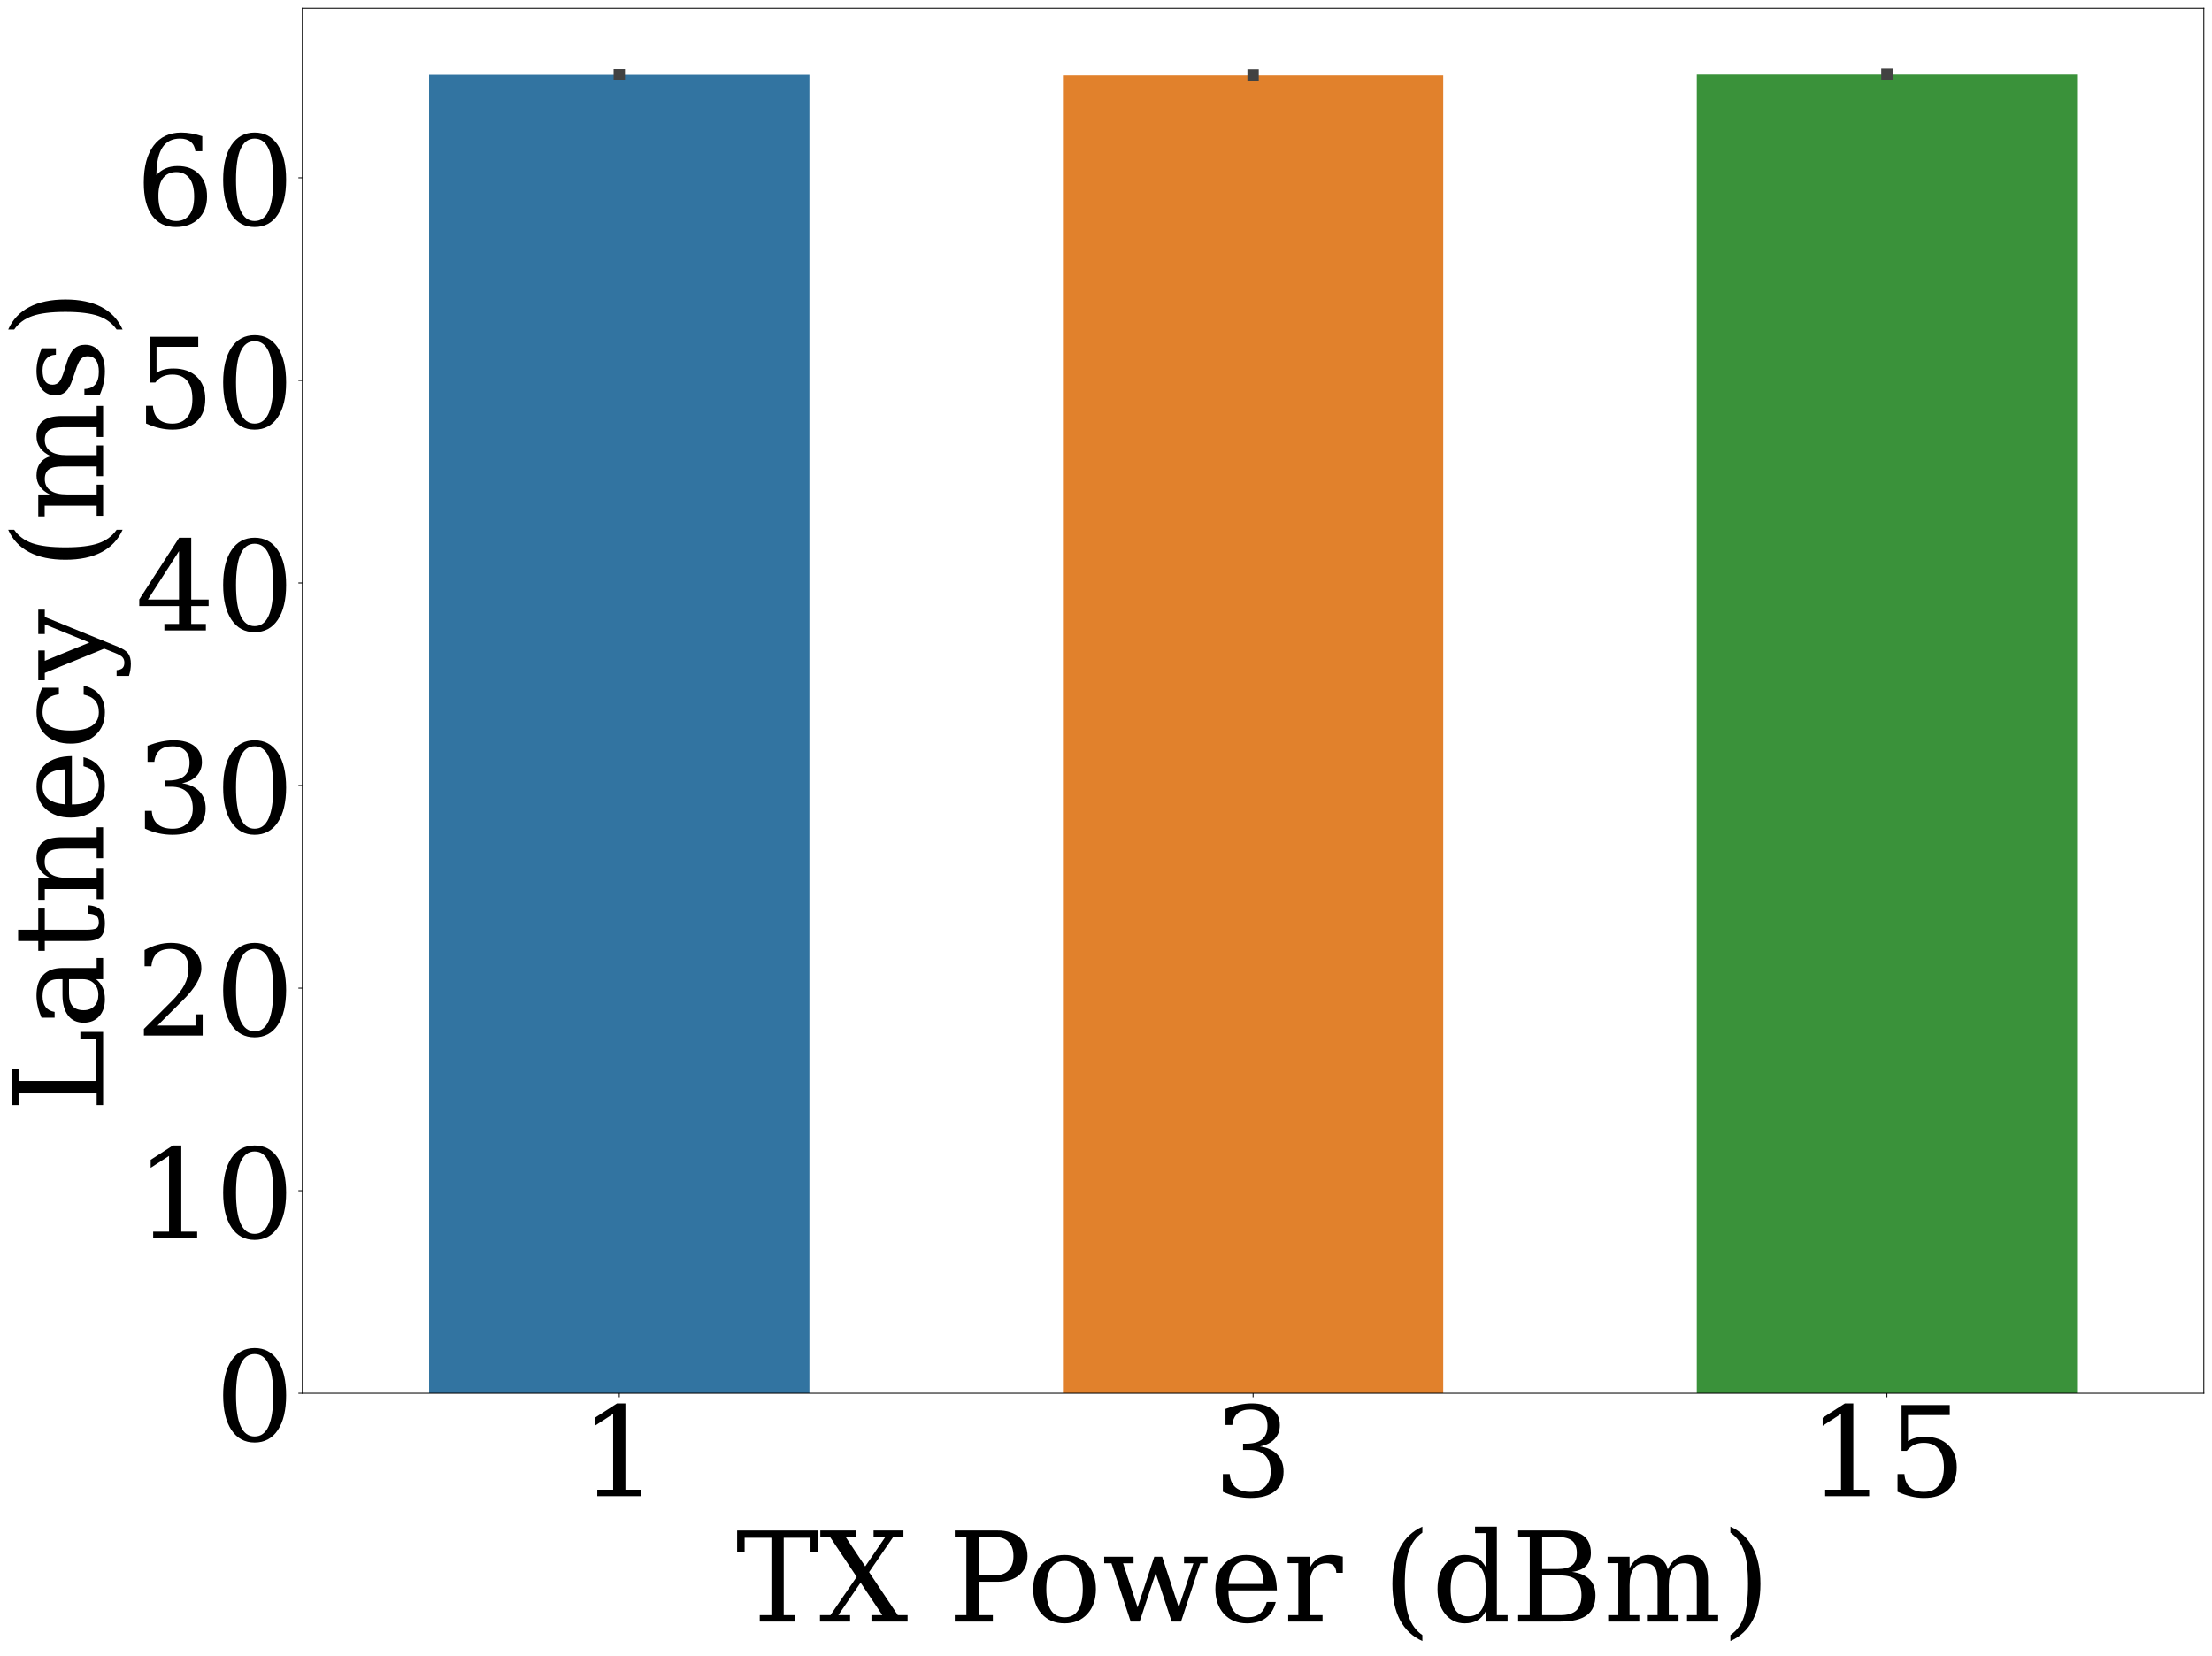
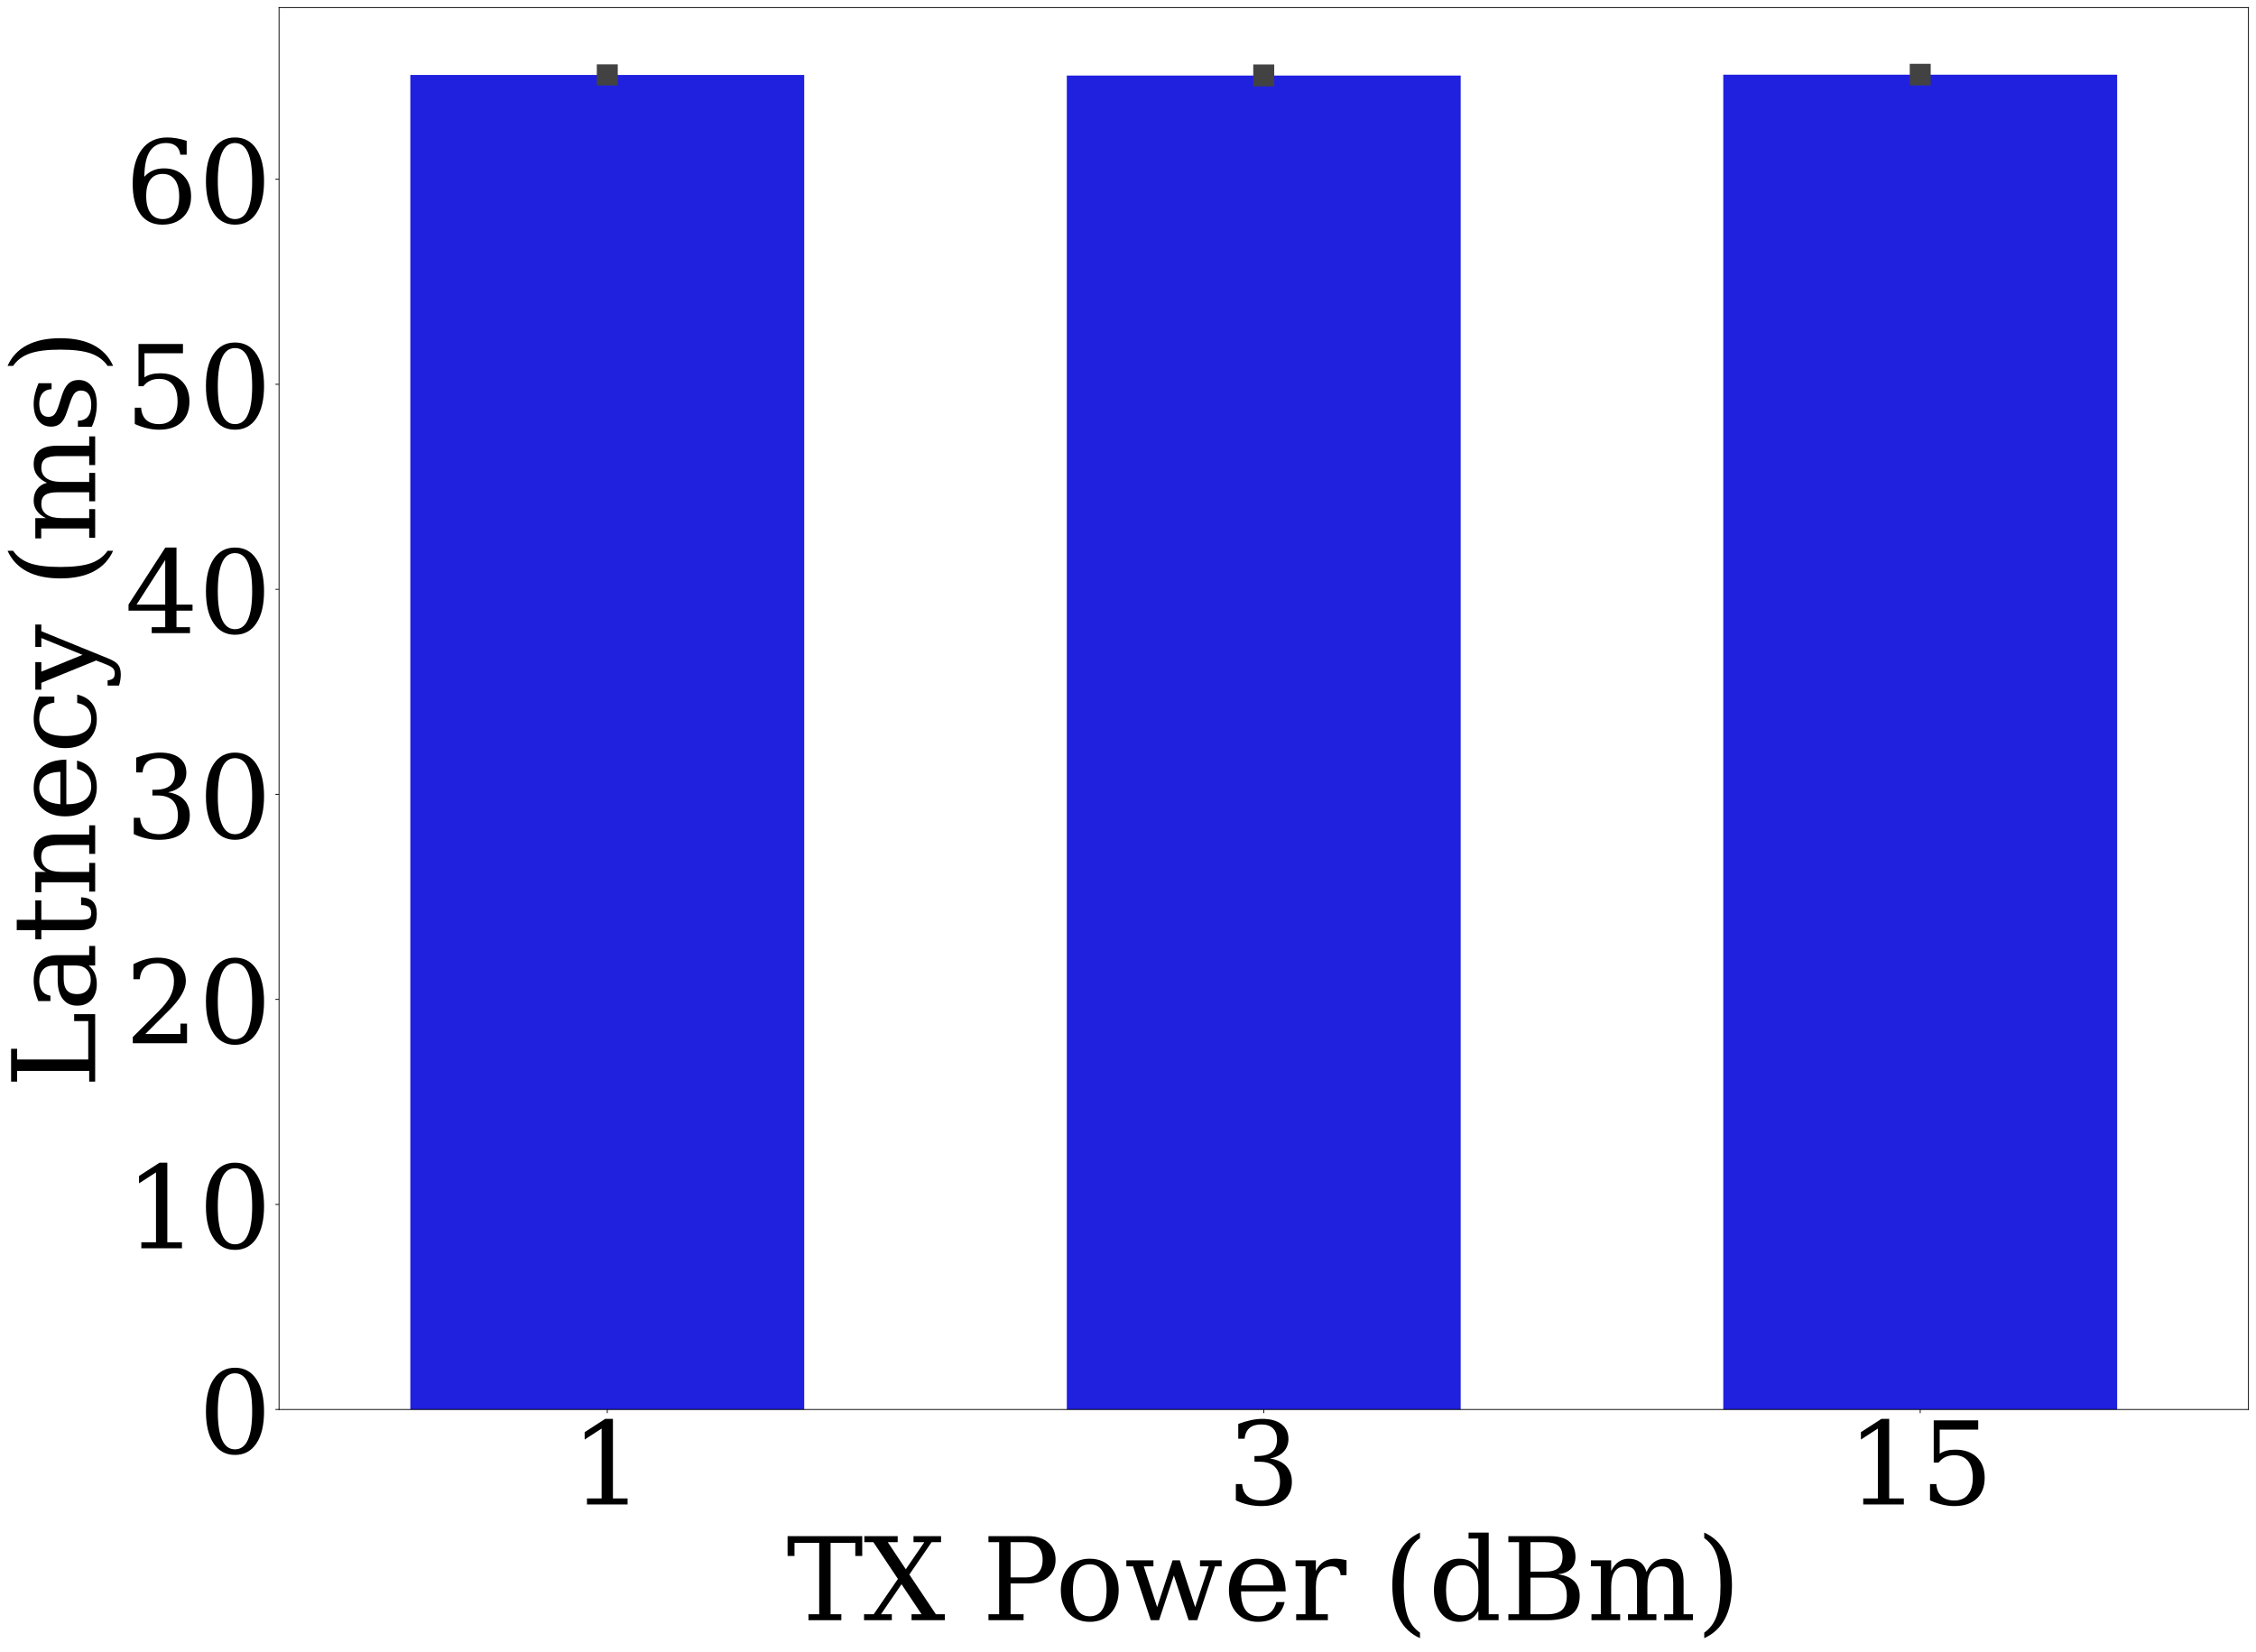
- <svg xmlns="http://www.w3.org/2000/svg" xmlns:xlink="http://www.w3.org/1999/xlink" width="1947.398pt" height="1457.999pt" viewBox="0 0 1947.398 1457.999" version="1.1">
+ <svg xmlns="http://www.w3.org/2000/svg" xmlns:xlink="http://www.w3.org/1999/xlink" width="2152.151pt" height="1575.969pt" viewBox="0 0 2152.151 1575.969" version="1.1">
  <defs>
    <style type="text/css">*{stroke-linejoin: round; stroke-linecap: butt}</style>
  </defs>
  <g id="figure_1">
    <g id="patch_1">
-       <path d="M 0 1457.999  L 1947.398 1457.999  L 1947.398 0  L 0 0  z " style="fill: #ffffff; stroke: #ffffff; stroke-linejoin: miter" />
+       <path d="M 0 1575.969  L 2152.151 1575.969  L 2152.151 0  L 0 0  z " style="fill: #ffffff; stroke: #ffffff; stroke-linejoin: miter" />
    </g>
    <g id="axes_1">
      <g id="patch_2">
-         <path d="M 266.198 1226.88  L 1940.198 1226.88  L 1940.198 7.2  L 266.198 7.2  z " style="fill: #ffffff" />
+         <path d="M 266.198 1344.85  L 2144.951 1344.85  L 2144.951 7.2  L 266.198 7.2  z " style="fill: #ffffff" />
      </g>
      <g id="patch_3">
-         <path d="M 377.798 1226.88  L 712.598 1226.88  L 712.598 65.83  L 377.798 65.83  z " clip-path="url(#p9fbe42152c)" style="fill: #3274a1" />
+         <path d="M 391.449 1344.85  L 767.199 1344.85  L 767.199 71.499  L 391.449 71.499  z " clip-path="url(#pfb3f817be6)" style="fill: #2020df" />
      </g>
      <g id="patch_4">
-         <path d="M 935.798 1226.88  L 1270.598 1226.88  L 1270.598 66.377  L 935.798 66.377  z " clip-path="url(#p9fbe42152c)" style="fill: #e1812c" />
+         <path d="M 1017.699 1344.85  L 1393.45 1344.85  L 1393.45 72.098  L 1017.699 72.098  z " clip-path="url(#pfb3f817be6)" style="fill: #2020df" />
      </g>
      <g id="patch_5">
-         <path d="M 1493.798 1226.88  L 1828.598 1226.88  L 1828.598 65.636  L 1493.798 65.636  z " clip-path="url(#p9fbe42152c)" style="fill: #3a923a" />
+         <path d="M 1643.95 1344.85  L 2019.701 1344.85  L 2019.701 71.286  L 1643.95 71.286  z " clip-path="url(#pfb3f817be6)" style="fill: #2020df" />
      </g>
      <g id="matplotlib.axis_1">
        <g id="xtick_1">
          <g id="line2d_1">
            <defs>
-               <path id="m9c17ef5ff8" d="M 0 0  L 0 3.5  " style="stroke: #000000; stroke-width: 0.8" />
-             </defs>
-             <g>
-               <use xlink:href="#m9c17ef5ff8" x="545.198" y="1226.88" style="stroke: #000000; stroke-width: 0.8" />
+               <path id="mc0a40bff8b" d="M 0 0  L 0 3.5  " style="stroke: #000000; stroke-width: 0.8" />
+             </defs>
+             <g>
+               <use xlink:href="#mc0a40bff8b" x="579.324" y="1344.85" style="stroke: #000000; stroke-width: 0.8" />
            </g>
          </g>
          <g id="text_1">
-             <g transform="translate(510.2047 1317.463) scale(1.1 -1.1)">
+             <g transform="translate(544.3301 1435.433) scale(1.1 -1.1)">
              <defs>
                <path id="DejaVuSerif-31" d="M 909 0  L 909 331  L 1722 331  L 1722 4213  L 781 3603  L 781 4013  L 1919 4750  L 2350 4750  L 2350 331  L 3163 331  L 3163 0  L 909 0  z " transform="scale(0.015625)" />
              </defs>
              <use xlink:href="#DejaVuSerif-31" />
            </g>
          </g>
        </g>
        <g id="xtick_2">
          <g id="line2d_2">
            <g>
-               <use xlink:href="#m9c17ef5ff8" x="1103.198" y="1226.88" style="stroke: #000000; stroke-width: 0.8" />
+               <use xlink:href="#mc0a40bff8b" x="1205.575" y="1344.85" style="stroke: #000000; stroke-width: 0.8" />
            </g>
          </g>
          <g id="text_2">
-             <g transform="translate(1068.205 1317.463) scale(1.1 -1.1)">
+             <g transform="translate(1170.581 1435.433) scale(1.1 -1.1)">
              <defs>
                <path id="DejaVuSerif-33" d="M 622 4469  Q 988 4606 1323 4678  Q 1659 4750 1953 4750  Q 2638 4750 3022 4454  Q 3406 4159 3406 3634  Q 3406 3213 3140 2930  Q 2875 2647 2388 2547  Q 2963 2466 3280 2130  Q 3597 1794 3597 1259  Q 3597 606 3158 257  Q 2719 -91 1894 -91  Q 1528 -91 1179 -12  Q 831 66 488 225  L 488 1131  L 838 1131  Q 869 681 1141 450  Q 1413 219 1906 219  Q 2384 219 2661 495  Q 2938 772 2938 1253  Q 2938 1803 2653 2086  Q 2369 2369 1819 2369  L 1522 2369  L 1522 2688  L 1678 2688  Q 2225 2688 2498 2914  Q 2772 3141 2772 3597  Q 2772 4006 2547 4223  Q 2322 4441 1900 4441  Q 1478 4441 1245 4241  Q 1013 4041 972 3647  L 622 3647  L 622 4469  z " transform="scale(0.015625)" />
              </defs>
              <use xlink:href="#DejaVuSerif-33" />
            </g>
          </g>
        </g>
        <g id="xtick_3">
          <g id="line2d_3">
            <g>
-               <use xlink:href="#m9c17ef5ff8" x="1661.198" y="1226.88" style="stroke: #000000; stroke-width: 0.8" />
+               <use xlink:href="#mc0a40bff8b" x="1831.826" y="1344.85" style="stroke: #000000; stroke-width: 0.8" />
            </g>
          </g>
          <g id="text_3">
-             <g transform="translate(1591.211 1317.463) scale(1.1 -1.1)">
+             <g transform="translate(1761.838 1435.433) scale(1.1 -1.1)">
              <defs>
                <path id="DejaVuSerif-35" d="M 3219 4666  L 3219 4153  L 1081 4153  L 1081 2816  Q 1244 2928 1461 2984  Q 1678 3041 1947 3041  Q 2703 3041 3140 2622  Q 3578 2203 3578 1478  Q 3578 738 3136 323  Q 2694 -91 1894 -91  Q 1572 -91 1234 -12  Q 897 66 544 225  L 544 1131  L 897 1131  Q 925 688 1179 453  Q 1434 219 1894 219  Q 2388 219 2653 544  Q 2919 869 2919 1478  Q 2919 2084 2655 2407  Q 2391 2731 1894 2731  Q 1613 2731 1398 2631  Q 1184 2531 1019 2322  L 750 2322  L 750 4666  L 3219 4666  z " transform="scale(0.015625)" />
              </defs>
              <use xlink:href="#DejaVuSerif-31" />
              <use xlink:href="#DejaVuSerif-35" x="63.623" />
            </g>
          </g>
        </g>
        <g id="text_4">
-           <g transform="translate(647.8672 1427.922) scale(1.1 -1.1)">
+           <g transform="translate(750.2434 1545.892) scale(1.1 -1.1)">
            <defs>
              <path id="DejaVuSerif-54" d="M 1222 0  L 1222 331  L 1819 331  L 1819 4294  L 447 4294  L 447 3566  L 63 3566  L 63 4666  L 4206 4666  L 4206 3566  L 3822 3566  L 3822 4294  L 2450 4294  L 2450 331  L 3047 331  L 3047 0  L 1222 0  z " transform="scale(0.015625)" />
              <path id="DejaVuSerif-58" d="M 2119 1997  L 978 331  L 1581 331  L 1581 0  L 38 0  L 38 331  L 575 331  L 1919 2291  L 556 4331  L 56 4331  L 56 4666  L 1906 4666  L 1906 4331  L 1356 4331  L 2356 2828  L 3384 4331  L 2784 4331  L 2784 4666  L 4313 4666  L 4313 4331  L 3788 4331  L 2553 2534  L 4025 331  L 4525 331  L 4525 0  L 2675 0  L 2675 331  L 3231 331  L 2119 1997  z " transform="scale(0.015625)" />
              <path id="DejaVuSerif-20" transform="scale(0.015625)" />
              <path id="DejaVuSerif-50" d="M 1581 2375  L 2406 2375  Q 2872 2375 3115 2626  Q 3359 2878 3359 3353  Q 3359 3831 3115 4081  Q 2872 4331 2406 4331  L 1581 4331  L 1581 2375  z M 353 0  L 353 331  L 947 331  L 947 4331  L 353 4331  L 353 4666  L 2559 4666  Q 3259 4666 3668 4311  Q 4078 3956 4078 3353  Q 4078 2753 3668 2397  Q 3259 2041 2559 2041  L 1581 2041  L 1581 331  L 2303 331  L 2303 0  L 353 0  z " transform="scale(0.015625)" />
              <path id="DejaVuSerif-6f" d="M 1925 219  Q 2388 219 2623 584  Q 2859 950 2859 1663  Q 2859 2375 2623 2739  Q 2388 3103 1925 3103  Q 1463 3103 1227 2739  Q 991 2375 991 1663  Q 991 950 1228 584  Q 1466 219 1925 219  z M 1925 -91  Q 1200 -91 759 389  Q 319 869 319 1663  Q 319 2456 758 2934  Q 1197 3413 1925 3413  Q 2653 3413 3092 2934  Q 3531 2456 3531 1663  Q 3531 869 3092 389  Q 2653 -91 1925 -91  z " transform="scale(0.015625)" />
              <path id="DejaVuSerif-77" d="M 3072 3322  L 3922 728  L 4672 2988  L 4191 2988  L 4191 3322  L 5394 3322  L 5394 2988  L 5025 2988  L 4038 0  L 3559 0  L 2741 2484  L 1919 0  L 1459 0  L 475 2988  L 103 2988  L 103 3322  L 1606 3322  L 1606 2988  L 1069 2988  L 1813 728  L 2669 3322  L 3072 3322  z " transform="scale(0.015625)" />
              <path id="DejaVuSerif-65" d="M 3469 1600  L 991 1600  L 991 1575  Q 991 903 1244 561  Q 1497 219 1991 219  Q 2369 219 2611 417  Q 2853 616 2950 1006  L 3413 1006  Q 3275 459 2904 184  Q 2534 -91 1931 -91  Q 1203 -91 761 389  Q 319 869 319 1663  Q 319 2450 753 2931  Q 1188 3413 1894 3413  Q 2647 3413 3050 2948  Q 3453 2484 3469 1600  z M 2791 1931  Q 2772 2513 2545 2808  Q 2319 3103 1894 3103  Q 1497 3103 1269 2806  Q 1041 2509 991 1931  L 2791 1931  z " transform="scale(0.015625)" />
              <path id="DejaVuSerif-72" d="M 3059 3328  L 3059 2497  L 2728 2497  Q 2713 2744 2591 2866  Q 2469 2988 2234 2988  Q 1809 2988 1582 2694  Q 1356 2400 1356 1850  L 1356 331  L 2022 331  L 2022 0  L 263 0  L 263 331  L 781 331  L 781 2994  L 231 2994  L 231 3322  L 1356 3322  L 1356 2731  Q 1525 3078 1790 3245  Q 2056 3413 2438 3413  Q 2578 3413 2733 3391  Q 2888 3369 3059 3328  z " transform="scale(0.015625)" />
              <path id="DejaVuSerif-28" d="M 2041 -997  Q 1281 -656 893 83  Q 506 822 506 1931  Q 506 3044 893 3783  Q 1281 4522 2041 4863  L 2041 4556  Q 1559 4225 1350 3623  Q 1141 3022 1141 1931  Q 1141 844 1350 242  Q 1559 -359 2041 -691  L 2041 -997  z " transform="scale(0.015625)" />
              <path id="DejaVuSerif-64" d="M 3359 331  L 3909 331  L 3909 0  L 2784 0  L 2784 519  Q 2616 206 2355 57  Q 2094 -91 1709 -91  Q 1097 -91 708 395  Q 319 881 319 1663  Q 319 2444 706 2928  Q 1094 3413 1709 3413  Q 2094 3413 2355 3264  Q 2616 3116 2784 2803  L 2784 4531  L 2241 4531  L 2241 4863  L 3359 4863  L 3359 331  z M 2784 1497  L 2784 1825  Q 2784 2422 2554 2737  Q 2325 3053 1888 3053  Q 1444 3053 1217 2703  Q 991 2353 991 1663  Q 991 975 1217 622  Q 1444 269 1888 269  Q 2325 269 2554 583  Q 2784 897 2784 1497  z " transform="scale(0.015625)" />
              <path id="DejaVuSerif-42" d="M 1581 331  L 2516 331  Q 3078 331 3337 575  Q 3597 819 3597 1350  Q 3597 1878 3339 2120  Q 3081 2363 2516 2363  L 1581 2363  L 1581 331  z M 1581 2694  L 2375 2694  Q 2888 2694 3123 2891  Q 3359 3088 3359 3513  Q 3359 3941 3123 4136  Q 2888 4331 2375 4331  L 1581 4331  L 1581 2694  z M 353 0  L 353 331  L 947 331  L 947 4331  L 353 4331  L 353 4666  L 2656 4666  Q 3363 4666 3720 4377  Q 4078 4088 4078 3513  Q 4078 3097 3829 2850  Q 3581 2603 3103 2547  Q 3697 2472 4005 2167  Q 4313 1863 4313 1350  Q 4313 656 3875 328  Q 3438 0 2509 0  L 353 0  z " transform="scale(0.015625)" />
              <path id="DejaVuSerif-6d" d="M 3316 2675  Q 3481 3041 3739 3227  Q 3997 3413 4341 3413  Q 4863 3413 5119 3089  Q 5375 2766 5375 2113  L 5375 331  L 5894 331  L 5894 0  L 4300 0  L 4300 331  L 4800 331  L 4800 2047  Q 4800 2556 4650 2772  Q 4500 2988 4153 2988  Q 3769 2988 3567 2697  Q 3366 2406 3366 1850  L 3366 331  L 3866 331  L 3866 0  L 2291 0  L 2291 331  L 2791 331  L 2791 2069  Q 2791 2566 2641 2777  Q 2491 2988 2144 2988  Q 1759 2988 1557 2697  Q 1356 2406 1356 1850  L 1356 331  L 1856 331  L 1856 0  L 263 0  L 263 331  L 781 331  L 781 2994  L 231 2994  L 231 3322  L 1356 3322  L 1356 2731  Q 1516 3063 1762 3238  Q 2009 3413 2322 3413  Q 2709 3413 2968 3220  Q 3228 3028 3316 2675  z " transform="scale(0.015625)" />
              <path id="DejaVuSerif-29" d="M 453 -997  L 453 -691  Q 934 -359 1145 242  Q 1356 844 1356 1931  Q 1356 3022 1145 3623  Q 934 4225 453 4556  L 453 4863  Q 1216 4522 1603 3783  Q 1991 3044 1991 1931  Q 1991 822 1603 83  Q 1216 -656 453 -997  z " transform="scale(0.015625)" />
            </defs>
            <use xlink:href="#DejaVuSerif-54" />
            <use xlink:href="#DejaVuSerif-58" x="66.699" />
            <use xlink:href="#DejaVuSerif-20" x="137.891" />
            <use xlink:href="#DejaVuSerif-50" x="169.678" />
            <use xlink:href="#DejaVuSerif-6f" x="232.963" />
            <use xlink:href="#DejaVuSerif-77" x="293.168" />
            <use xlink:href="#DejaVuSerif-65" x="378.764" />
            <use xlink:href="#DejaVuSerif-72" x="437.943" />
            <use xlink:href="#DejaVuSerif-20" x="485.746" />
            <use xlink:href="#DejaVuSerif-28" x="517.533" />
            <use xlink:href="#DejaVuSerif-64" x="556.547" />
            <use xlink:href="#DejaVuSerif-42" x="620.561" />
            <use xlink:href="#DejaVuSerif-6d" x="694.047" />
            <use xlink:href="#DejaVuSerif-29" x="788.871" />
          </g>
        </g>
      </g>
      <g id="matplotlib.axis_2">
        <g id="ytick_1">
          <g id="line2d_4">
            <defs>
-               <path id="mbda042bcfb" d="M 0 0  L -3.5 0  " style="stroke: #000000; stroke-width: 0.8" />
-             </defs>
-             <g>
-               <use xlink:href="#mbda042bcfb" x="266.198" y="1226.88" style="stroke: #000000; stroke-width: 0.8" />
+               <path id="ma85d4f501b" d="M 0 0  L -3.5 0  " style="stroke: #000000; stroke-width: 0.8" />
+             </defs>
+             <g>
+               <use xlink:href="#ma85d4f501b" x="266.198" y="1344.85" style="stroke: #000000; stroke-width: 0.8" />
            </g>
          </g>
          <g id="text_5">
-             <g transform="translate(189.2109 1268.671) scale(1.1 -1.1)">
+             <g transform="translate(189.2109 1386.641) scale(1.1 -1.1)">
              <defs>
                <path id="DejaVuSerif-30" d="M 2034 219  Q 2513 219 2750 744  Q 2988 1269 2988 2328  Q 2988 3391 2750 3916  Q 2513 4441 2034 4441  Q 1556 4441 1318 3916  Q 1081 3391 1081 2328  Q 1081 1269 1318 744  Q 1556 219 2034 219  z M 2034 -91  Q 1275 -91 848 546  Q 422 1184 422 2328  Q 422 3475 848 4112  Q 1275 4750 2034 4750  Q 2797 4750 3222 4112  Q 3647 3475 3647 2328  Q 3647 1184 3222 546  Q 2797 -91 2034 -91  z " transform="scale(0.015625)" />
              </defs>
              <use xlink:href="#DejaVuSerif-30" />
            </g>
          </g>
        </g>
        <g id="ytick_2">
          <g id="line2d_5">
            <g>
-               <use xlink:href="#mbda042bcfb" x="266.198" y="1048.493" style="stroke: #000000; stroke-width: 0.8" />
+               <use xlink:href="#ma85d4f501b" x="266.198" y="1149.209" style="stroke: #000000; stroke-width: 0.8" />
            </g>
          </g>
          <g id="text_6">
-             <g transform="translate(119.2234 1090.284) scale(1.1 -1.1)">
+             <g transform="translate(119.2234 1191) scale(1.1 -1.1)">
              <use xlink:href="#DejaVuSerif-31" />
              <use xlink:href="#DejaVuSerif-30" x="63.623" />
            </g>
          </g>
        </g>
        <g id="ytick_3">
          <g id="line2d_6">
            <g>
-               <use xlink:href="#mbda042bcfb" x="266.198" y="870.106" style="stroke: #000000; stroke-width: 0.8" />
+               <use xlink:href="#ma85d4f501b" x="266.198" y="953.568" style="stroke: #000000; stroke-width: 0.8" />
            </g>
          </g>
          <g id="text_7">
-             <g transform="translate(119.2234 911.8974) scale(1.1 -1.1)">
+             <g transform="translate(119.2234 995.3589) scale(1.1 -1.1)">
              <defs>
                <path id="DejaVuSerif-32" d="M 819 3553  L 469 3553  L 469 4384  Q 803 4563 1142 4656  Q 1481 4750 1806 4750  Q 2534 4750 2956 4397  Q 3378 4044 3378 3438  Q 3378 2753 2422 1800  Q 2347 1728 2309 1691  L 1131 513  L 3078 513  L 3078 1088  L 3444 1088  L 3444 0  L 434 0  L 434 341  L 1850 1753  Q 2319 2222 2519 2614  Q 2719 3006 2719 3438  Q 2719 3909 2473 4175  Q 2228 4441 1797 4441  Q 1350 4441 1106 4219  Q 863 3997 819 3553  z " transform="scale(0.015625)" />
              </defs>
              <use xlink:href="#DejaVuSerif-32" />
              <use xlink:href="#DejaVuSerif-30" x="63.623" />
            </g>
          </g>
        </g>
        <g id="ytick_4">
          <g id="line2d_7">
            <g>
-               <use xlink:href="#mbda042bcfb" x="266.198" y="691.719" style="stroke: #000000; stroke-width: 0.8" />
+               <use xlink:href="#ma85d4f501b" x="266.198" y="757.926" style="stroke: #000000; stroke-width: 0.8" />
            </g>
          </g>
          <g id="text_8">
-             <g transform="translate(119.2234 733.5104) scale(1.1 -1.1)">
+             <g transform="translate(119.2234 799.7177) scale(1.1 -1.1)">
              <use xlink:href="#DejaVuSerif-33" />
              <use xlink:href="#DejaVuSerif-30" x="63.623" />
            </g>
          </g>
        </g>
        <g id="ytick_5">
          <g id="line2d_8">
            <g>
-               <use xlink:href="#mbda042bcfb" x="266.198" y="513.332" style="stroke: #000000; stroke-width: 0.8" />
+               <use xlink:href="#ma85d4f501b" x="266.198" y="562.285" style="stroke: #000000; stroke-width: 0.8" />
            </g>
          </g>
          <g id="text_9">
-             <g transform="translate(119.2234 555.1235) scale(1.1 -1.1)">
+             <g transform="translate(119.2234 604.0764) scale(1.1 -1.1)">
              <defs>
                <path id="DejaVuSerif-34" d="M 2234 1581  L 2234 4063  L 641 1581  L 2234 1581  z M 3609 0  L 1484 0  L 1484 331  L 2234 331  L 2234 1247  L 197 1247  L 197 1588  L 2241 4750  L 2859 4750  L 2859 1581  L 3750 1581  L 3750 1247  L 2859 1247  L 2859 331  L 3609 331  L 3609 0  z " transform="scale(0.015625)" />
              </defs>
              <use xlink:href="#DejaVuSerif-34" />
              <use xlink:href="#DejaVuSerif-30" x="63.623" />
            </g>
          </g>
        </g>
        <g id="ytick_6">
          <g id="line2d_9">
            <g>
-               <use xlink:href="#mbda042bcfb" x="266.198" y="334.945" style="stroke: #000000; stroke-width: 0.8" />
+               <use xlink:href="#ma85d4f501b" x="266.198" y="366.644" style="stroke: #000000; stroke-width: 0.8" />
            </g>
          </g>
          <g id="text_10">
-             <g transform="translate(119.2234 376.7365) scale(1.1 -1.1)">
+             <g transform="translate(119.2234 408.4352) scale(1.1 -1.1)">
              <use xlink:href="#DejaVuSerif-35" />
              <use xlink:href="#DejaVuSerif-30" x="63.623" />
            </g>
          </g>
        </g>
        <g id="ytick_7">
          <g id="line2d_10">
            <g>
-               <use xlink:href="#mbda042bcfb" x="266.198" y="156.558" style="stroke: #000000; stroke-width: 0.8" />
+               <use xlink:href="#ma85d4f501b" x="266.198" y="171.003" style="stroke: #000000; stroke-width: 0.8" />
            </g>
          </g>
          <g id="text_11">
-             <g transform="translate(119.2234 198.3495) scale(1.1 -1.1)">
+             <g transform="translate(119.2234 212.7939) scale(1.1 -1.1)">
              <defs>
                <path id="DejaVuSerif-36" d="M 2094 219  Q 2534 219 2771 542  Q 3009 866 3009 1472  Q 3009 2078 2771 2401  Q 2534 2725 2094 2725  Q 1647 2725 1412 2412  Q 1178 2100 1178 1509  Q 1178 888 1415 553  Q 1653 219 2094 219  z M 1075 2569  Q 1288 2803 1556 2918  Q 1825 3034 2163 3034  Q 2859 3034 3264 2615  Q 3669 2197 3669 1472  Q 3669 763 3233 336  Q 2797 -91 2069 -91  Q 1278 -91 853 498  Q 428 1088 428 2181  Q 428 3406 931 4078  Q 1434 4750 2350 4750  Q 2597 4750 2869 4703  Q 3141 4656 3425 4563  L 3425 3794  L 3072 3794  Q 3034 4109 2831 4275  Q 2628 4441 2284 4441  Q 1678 4441 1381 3981  Q 1084 3522 1075 2569  z " transform="scale(0.015625)" />
              </defs>
              <use xlink:href="#DejaVuSerif-36" />
              <use xlink:href="#DejaVuSerif-30" x="63.623" />
            </g>
          </g>
        </g>
        <g id="text_12">
-           <g transform="translate(90.78281 979.0861) rotate(-90) scale(1.1 -1.1)">
+           <g transform="translate(90.78281 1038.071) rotate(-90) scale(1.1 -1.1)">
            <defs>
              <path id="DejaVuSerif-4c" d="M 353 0  L 353 331  L 947 331  L 947 4331  L 353 4331  L 353 4666  L 2175 4666  L 2175 4331  L 1581 4331  L 1581 384  L 3713 384  L 3713 1166  L 4097 1166  L 4097 0  L 353 0  z " transform="scale(0.015625)" />
              <path id="DejaVuSerif-61" d="M 2547 1044  L 2547 1747  L 1806 1747  Q 1378 1747 1168 1562  Q 959 1378 959 997  Q 959 650 1171 447  Q 1384 244 1747 244  Q 2106 244 2326 466  Q 2547 688 2547 1044  z M 3122 2075  L 3122 331  L 3634 331  L 3634 0  L 2547 0  L 2547 359  Q 2356 128 2106 18  Q 1856 -91 1522 -91  Q 969 -91 644 203  Q 319 497 319 997  Q 319 1513 691 1797  Q 1063 2081 1741 2081  L 2547 2081  L 2547 2309  Q 2547 2688 2317 2895  Q 2088 3103 1672 3103  Q 1328 3103 1125 2947  Q 922 2791 872 2484  L 575 2484  L 575 3156  Q 875 3284 1158 3348  Q 1441 3413 1709 3413  Q 2400 3413 2761 3070  Q 3122 2728 3122 2075  z " transform="scale(0.015625)" />
              <path id="DejaVuSerif-74" d="M 691 2988  L 184 2988  L 184 3322  L 691 3322  L 691 4353  L 1269 4353  L 1269 3322  L 2350 3322  L 2350 2988  L 1269 2988  L 1269 878  Q 1269 456 1350 337  Q 1431 219 1650 219  Q 1875 219 1978 351  Q 2081 484 2088 781  L 2522 781  Q 2497 328 2275 118  Q 2053 -91 1600 -91  Q 1103 -91 897 129  Q 691 350 691 878  L 691 2988  z " transform="scale(0.015625)" />
              <path id="DejaVuSerif-6e" d="M 263 0  L 263 331  L 781 331  L 781 2988  L 231 2988  L 231 3322  L 1356 3322  L 1356 2731  Q 1516 3069 1770 3241  Q 2025 3413 2363 3413  Q 2913 3413 3172 3097  Q 3431 2781 3431 2113  L 3431 331  L 3944 331  L 3944 0  L 2356 0  L 2356 331  L 2853 331  L 2853 1931  Q 2853 2541 2703 2767  Q 2553 2994 2175 2994  Q 1775 2994 1565 2701  Q 1356 2409 1356 1850  L 1356 331  L 1856 331  L 1856 0  L 263 0  z " transform="scale(0.015625)" />
              <path id="DejaVuSerif-63" d="M 3291 997  Q 3169 466 2822 187  Q 2475 -91 1925 -91  Q 1200 -91 759 389  Q 319 869 319 1663  Q 319 2459 759 2936  Q 1200 3413 1925 3413  Q 2241 3413 2553 3339  Q 2866 3266 3181 3116  L 3181 2266  L 2847 2266  Q 2781 2703 2561 2903  Q 2341 3103 1931 3103  Q 1466 3103 1228 2742  Q 991 2381 991 1663  Q 991 944 1227 581  Q 1463 219 1931 219  Q 2303 219 2525 412  Q 2747 606 2828 997  L 3291 997  z " transform="scale(0.015625)" />
              <path id="DejaVuSerif-79" d="M 1381 -609  L 1600 -56  L 359 2988  L -19 2988  L -19 3322  L 1509 3322  L 1509 2988  L 978 2988  L 1913 703  L 2847 2988  L 2350 2988  L 2350 3322  L 3597 3322  L 3597 2988  L 3225 2988  L 1703 -750  Q 1547 -1138 1356 -1280  Q 1166 -1422 819 -1422  Q 672 -1422 517 -1397  Q 363 -1372 206 -1325  L 206 -691  L 500 -691  Q 519 -903 608 -995  Q 697 -1088 884 -1088  Q 1056 -1088 1161 -992  Q 1266 -897 1381 -609  z " transform="scale(0.015625)" />
              <path id="DejaVuSerif-73" d="M 359 184  L 359 959  L 691 959  Q 703 588 923 403  Q 1144 219 1575 219  Q 1963 219 2166 364  Q 2369 509 2369 788  Q 2369 1006 2220 1140  Q 2072 1275 1594 1428  L 1178 1569  Q 750 1706 558 1912  Q 366 2119 366 2438  Q 366 2894 700 3153  Q 1034 3413 1625 3413  Q 1888 3413 2178 3344  Q 2469 3275 2778 3144  L 2778 2419  L 2447 2419  Q 2434 2741 2221 2922  Q 2009 3103 1644 3103  Q 1281 3103 1095 2975  Q 909 2847 909 2591  Q 909 2381 1050 2254  Q 1191 2128 1613 1997  L 2069 1856  Q 2541 1709 2748 1489  Q 2956 1269 2956 922  Q 2956 450 2595 179  Q 2234 -91 1600 -91  Q 1278 -91 972 -22  Q 666 47 359 184  z " transform="scale(0.015625)" />
            </defs>
            <use xlink:href="#DejaVuSerif-4c" />
            <use xlink:href="#DejaVuSerif-61" x="66.406" />
            <use xlink:href="#DejaVuSerif-74" x="126.025" />
            <use xlink:href="#DejaVuSerif-6e" x="166.211" />
            <use xlink:href="#DejaVuSerif-65" x="230.615" />
            <use xlink:href="#DejaVuSerif-63" x="289.795" />
            <use xlink:href="#DejaVuSerif-79" x="345.801" />
            <use xlink:href="#DejaVuSerif-20" x="402.295" />
            <use xlink:href="#DejaVuSerif-28" x="434.082" />
            <use xlink:href="#DejaVuSerif-6d" x="473.096" />
            <use xlink:href="#DejaVuSerif-73" x="567.92" />
            <use xlink:href="#DejaVuSerif-29" x="619.238" />
          </g>
        </g>
      </g>
      <g id="line2d_11">
-         <path d="M 545.198 65.884  L 545.198 65.764  " clip-path="url(#p9fbe42152c)" style="fill: none; stroke: #424242; stroke-width: 10; stroke-linecap: square" />
+         <path d="M 579.324 71.557  L 579.324 71.426  " clip-path="url(#pfb3f817be6)" style="fill: none; stroke: #424242; stroke-width: 20; stroke-linecap: square" />
      </g>
      <g id="line2d_12">
-         <path d="M 1103.198 66.666  L 1103.198 65.932  " clip-path="url(#p9fbe42152c)" style="fill: none; stroke: #424242; stroke-width: 10; stroke-linecap: square" />
+         <path d="M 1205.575 72.41  L 1205.575 71.55  " clip-path="url(#pfb3f817be6)" style="fill: none; stroke: #424242; stroke-width: 20; stroke-linecap: square" />
      </g>
      <g id="line2d_13">
-         <path d="M 1661.198 65.846  L 1661.198 65.28  " clip-path="url(#p9fbe42152c)" style="fill: none; stroke: #424242; stroke-width: 10; stroke-linecap: square" />
+         <path d="M 1831.826 71.51  L 1831.826 70.898  " clip-path="url(#pfb3f817be6)" style="fill: none; stroke: #424242; stroke-width: 20; stroke-linecap: square" />
      </g>
      <g id="patch_6">
-         <path d="M 266.198 1226.88  L 266.198 7.2  " style="fill: none; stroke: #000000; stroke-width: 0.8; stroke-linejoin: miter; stroke-linecap: square" />
+         <path d="M 266.198 1344.85  L 266.198 7.2  " style="fill: none; stroke: #000000; stroke-width: 0.8; stroke-linejoin: miter; stroke-linecap: square" />
      </g>
      <g id="patch_7">
-         <path d="M 1940.198 1226.88  L 1940.198 7.2  " style="fill: none; stroke: #000000; stroke-width: 0.8; stroke-linejoin: miter; stroke-linecap: square" />
+         <path d="M 2144.951 1344.85  L 2144.951 7.2  " style="fill: none; stroke: #000000; stroke-width: 0.8; stroke-linejoin: miter; stroke-linecap: square" />
      </g>
      <g id="patch_8">
-         <path d="M 266.198 1226.88  L 1940.198 1226.88  " style="fill: none; stroke: #000000; stroke-width: 0.8; stroke-linejoin: miter; stroke-linecap: square" />
+         <path d="M 266.198 1344.85  L 2144.951 1344.85  " style="fill: none; stroke: #000000; stroke-width: 0.8; stroke-linejoin: miter; stroke-linecap: square" />
      </g>
      <g id="patch_9">
-         <path d="M 266.198 7.2  L 1940.198 7.2  " style="fill: none; stroke: #000000; stroke-width: 0.8; stroke-linejoin: miter; stroke-linecap: square" />
+         <path d="M 266.198 7.2  L 2144.951 7.2  " style="fill: none; stroke: #000000; stroke-width: 0.8; stroke-linejoin: miter; stroke-linecap: square" />
      </g>
    </g>
  </g>
  <defs>
-     <clipPath id="p9fbe42152c">
-       <rect x="266.198" y="7.2" width="1674" height="1219.68" />
+     <clipPath id="pfb3f817be6">
+       <rect x="266.198" y="7.2" width="1878.753" height="1337.65" />
    </clipPath>
  </defs>
</svg>
